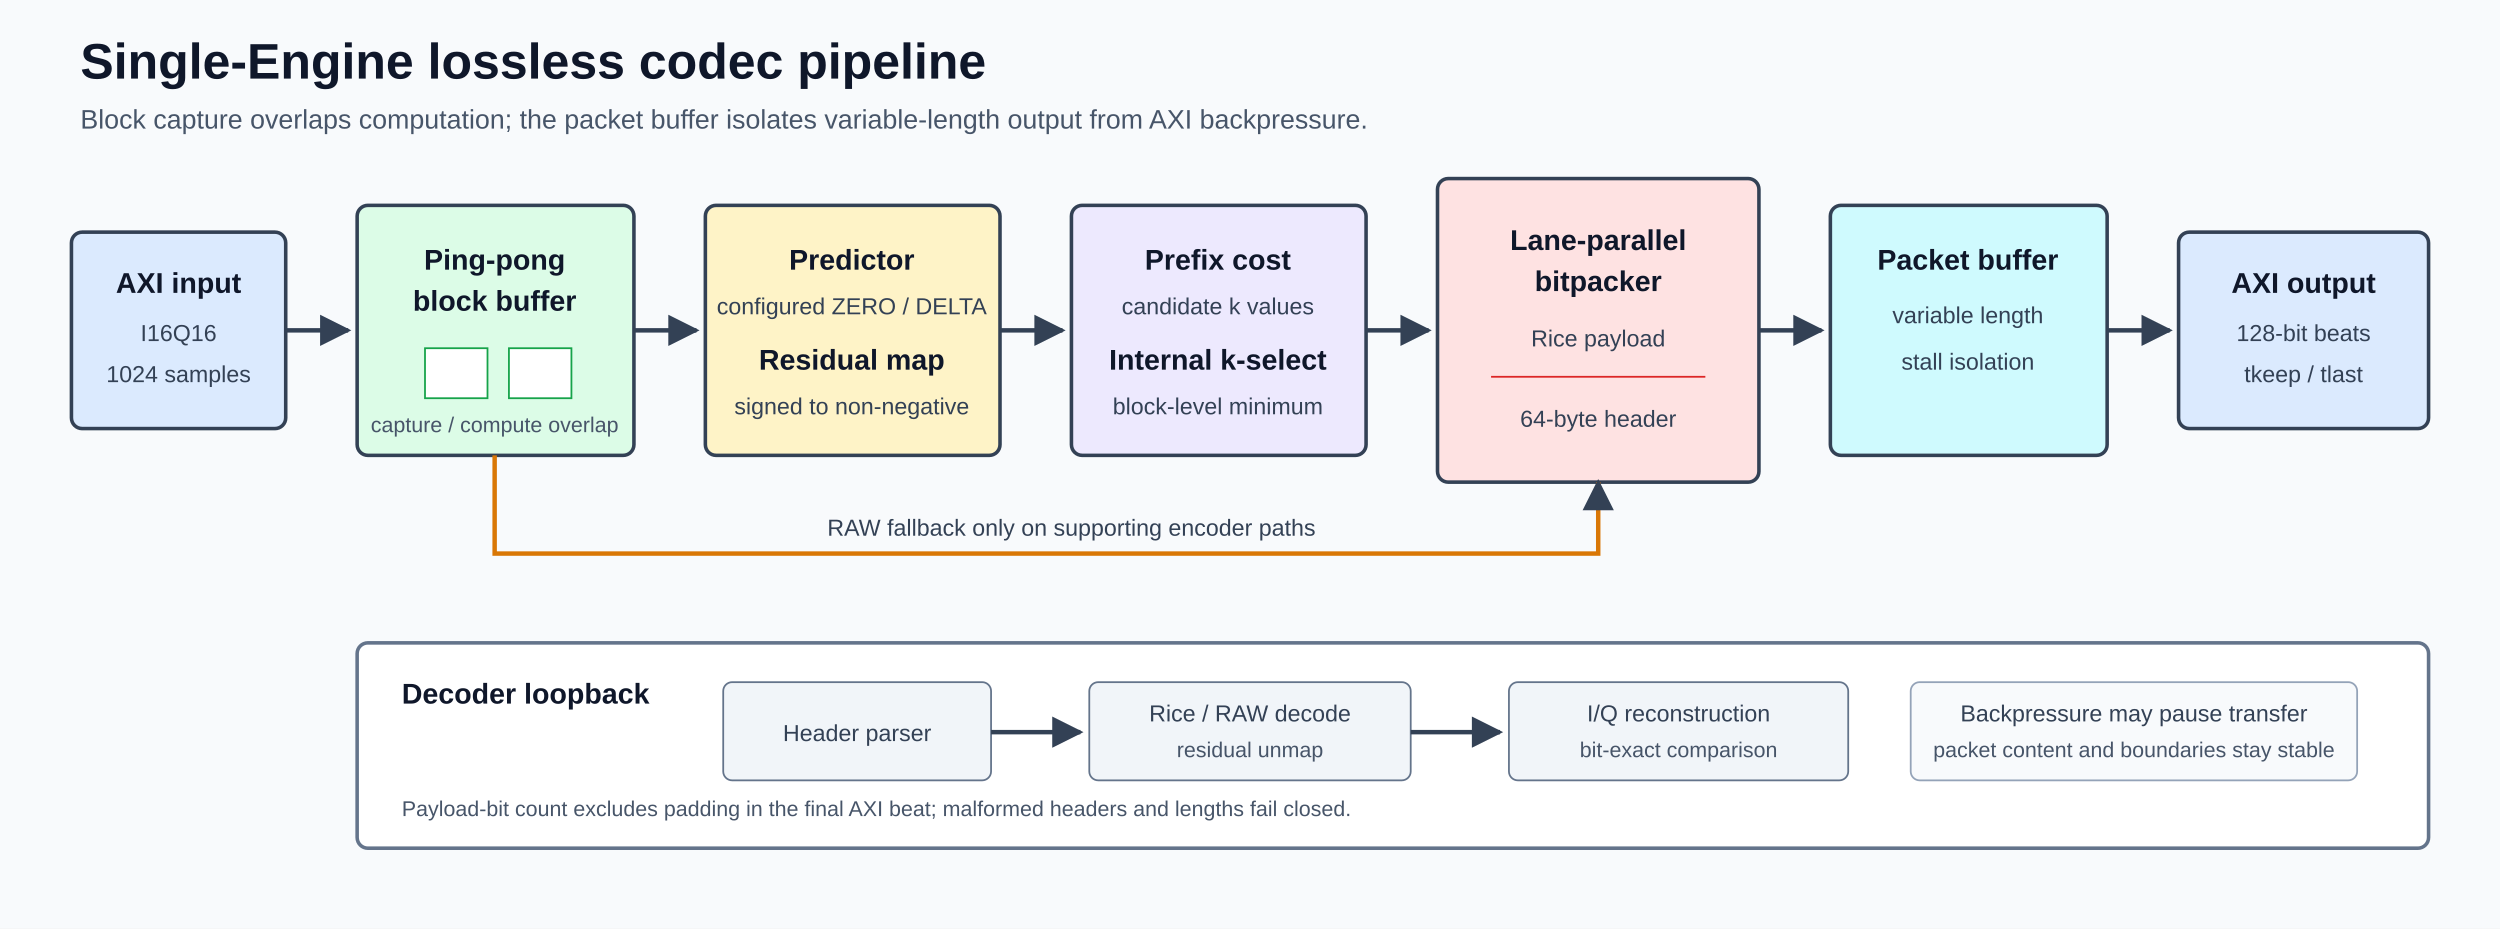
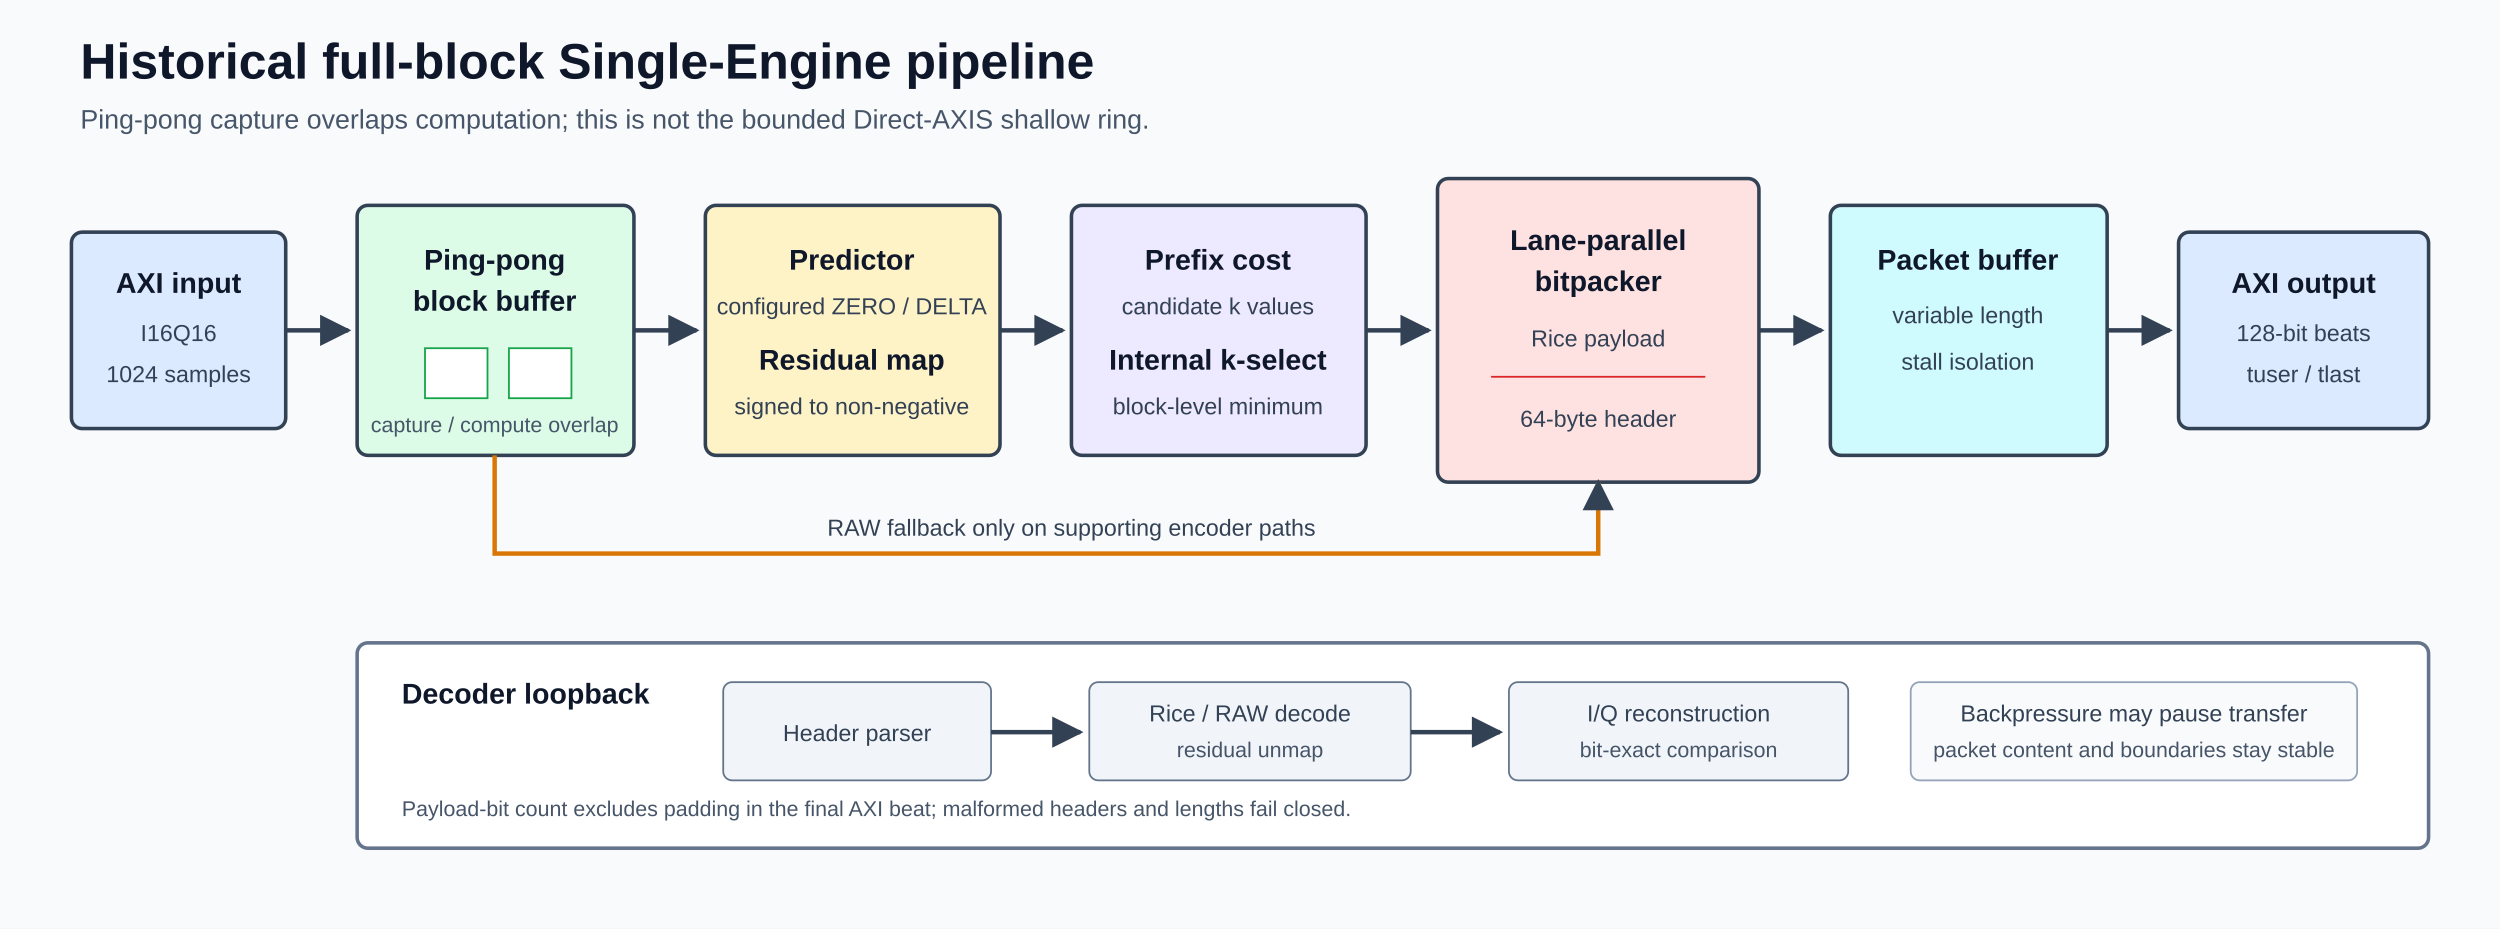
<svg xmlns="http://www.w3.org/2000/svg" width="1400" height="520" viewBox="0 0 1400 520" role="img" aria-labelledby="title desc">
  <defs>
    <marker id="arrow" viewBox="0 0 10 10" refX="9" refY="5" markerWidth="7" markerHeight="7" orient="auto">
      <path d="M0 0 L10 5 L0 10 z" fill="#334155" />
    </marker>
    <style>.title{font:700 28px Arial,sans-serif;fill:#0f172a}.sub{font:400 15px Arial,sans-serif;fill:#475569}.label{font:700 16px Arial,sans-serif;fill:#0f172a}.small{font:400 13px Arial,sans-serif;fill:#334155}.tiny{font:400 12px Arial,sans-serif;fill:#475569}.box{stroke:#334155;stroke-width:2}.arrow{stroke:#334155;stroke-width:2.5;fill:none;marker-end:url(#arrow)}</style>
  </defs>
  <rect width="1400" height="520" fill="#f8fafc" />
-   <text x="45" y="44" class="title">Single-Engine lossless codec pipeline</text>
-   <text x="45" y="72" class="sub">Block capture overlaps computation; the packet buffer isolates variable-length output from AXI backpressure.</text>
+   <text x="45" y="44" class="title">Historical full-block Single-Engine pipeline</text>
+   <text x="45" y="72" class="sub">Ping-pong capture overlaps computation; this is not the bounded Direct-AXIS shallow ring.</text>
  <rect x="40" y="130" width="120" height="110" rx="6" class="box" fill="#dbeafe" />
  <text x="100" y="164" text-anchor="middle" class="label">AXI input</text>
  <text x="100" y="191" text-anchor="middle" class="small">I16Q16</text>
  <text x="100" y="214" text-anchor="middle" class="small">1024 samples</text>
  <path d="M160 185 H195" class="arrow" />
  <rect x="200" y="115" width="155" height="140" rx="6" class="box" fill="#dcfce7" />
  <text x="277" y="151" text-anchor="middle" class="label">Ping-pong</text>
  <text x="277" y="174" text-anchor="middle" class="label">block buffer</text>
  <rect x="238" y="195" width="35" height="28" fill="#fff" stroke="#16a34a" />
  <rect x="285" y="195" width="35" height="28" fill="#fff" stroke="#16a34a" />
  <text x="277" y="242" text-anchor="middle" class="tiny">capture / compute overlap</text>
  <path d="M355 185 H390" class="arrow" />
  <rect x="395" y="115" width="165" height="140" rx="6" class="box" fill="#fef3c7" />
  <text x="477" y="151" text-anchor="middle" class="label">Predictor</text>
  <text x="477" y="176" text-anchor="middle" class="small">configured ZERO / DELTA</text>
  <text x="477" y="207" text-anchor="middle" class="label">Residual map</text>
  <text x="477" y="232" text-anchor="middle" class="small">signed to non-negative</text>
  <path d="M560 185 H595" class="arrow" />
  <rect x="600" y="115" width="165" height="140" rx="6" class="box" fill="#ede9fe" />
  <text x="682" y="151" text-anchor="middle" class="label">Prefix cost</text>
  <text x="682" y="176" text-anchor="middle" class="small">candidate k values</text>
  <text x="682" y="207" text-anchor="middle" class="label">Internal k-select</text>
  <text x="682" y="232" text-anchor="middle" class="small">block-level minimum</text>
  <path d="M765 185 H800" class="arrow" />
  <rect x="805" y="100" width="180" height="170" rx="6" class="box" fill="#fee2e2" />
  <text x="895" y="140" text-anchor="middle" class="label">Lane-parallel</text>
  <text x="895" y="163" text-anchor="middle" class="label">bitpacker</text>
  <text x="895" y="194" text-anchor="middle" class="small">Rice payload</text>
  <line x1="835" y1="211" x2="955" y2="211" stroke="#dc2626" />
  <text x="895" y="239" text-anchor="middle" class="small">64-byte header</text>
  <path d="M985 185 H1020" class="arrow" />
  <rect x="1025" y="115" width="155" height="140" rx="6" class="box" fill="#cffafe" />
  <text x="1102" y="151" text-anchor="middle" class="label">Packet buffer</text>
  <text x="1102" y="181" text-anchor="middle" class="small">variable length</text>
  <text x="1102" y="207" text-anchor="middle" class="small">stall isolation</text>
  <path d="M1180 185 H1215" class="arrow" />
  <rect x="1220" y="130" width="140" height="110" rx="6" class="box" fill="#dbeafe" />
  <text x="1290" y="164" text-anchor="middle" class="label">AXI output</text>
  <text x="1290" y="191" text-anchor="middle" class="small">128-bit beats</text>
-   <text x="1290" y="214" text-anchor="middle" class="small">tkeep / tlast</text>
+   <text x="1290" y="214" text-anchor="middle" class="small">tuser / tlast</text>
  <path d="M277 255 V310 H895 V270" stroke="#d97706" stroke-width="2.5" fill="none" marker-end="url(#arrow)" />
  <text x="600" y="300" text-anchor="middle" class="small" fill="#92400e">RAW fallback only on supporting encoder paths</text>
  <rect x="200" y="360" width="1160" height="115" rx="6" fill="#fff" stroke="#64748b" stroke-width="2" />
  <text x="225" y="394" class="label">Decoder loopback</text>
  <rect x="405" y="382" width="150" height="55" rx="5" fill="#f1f5f9" stroke="#64748b" />
  <text x="480" y="415" text-anchor="middle" class="small">Header parser</text>
  <path d="M555 410 H605" class="arrow" />
  <rect x="610" y="382" width="180" height="55" rx="5" fill="#f1f5f9" stroke="#64748b" />
  <text x="700" y="404" text-anchor="middle" class="small">Rice / RAW decode</text>
  <text x="700" y="424" text-anchor="middle" class="tiny">residual unmap</text>
  <path d="M790 410 H840" class="arrow" />
  <rect x="845" y="382" width="190" height="55" rx="5" fill="#f1f5f9" stroke="#64748b" />
  <text x="940" y="404" text-anchor="middle" class="small">I/Q reconstruction</text>
  <text x="940" y="424" text-anchor="middle" class="tiny">bit-exact comparison</text>
  <rect x="1070" y="382" width="250" height="55" rx="5" fill="#f8fafc" stroke="#94a3b8" />
  <text x="1195" y="404" text-anchor="middle" class="small">Backpressure may pause transfer</text>
  <text x="1195" y="424" text-anchor="middle" class="tiny">packet content and boundaries stay stable</text>
  <text x="225" y="457" class="tiny">Payload-bit count excludes padding in the final AXI beat; malformed headers and lengths fail closed.</text>
</svg>
